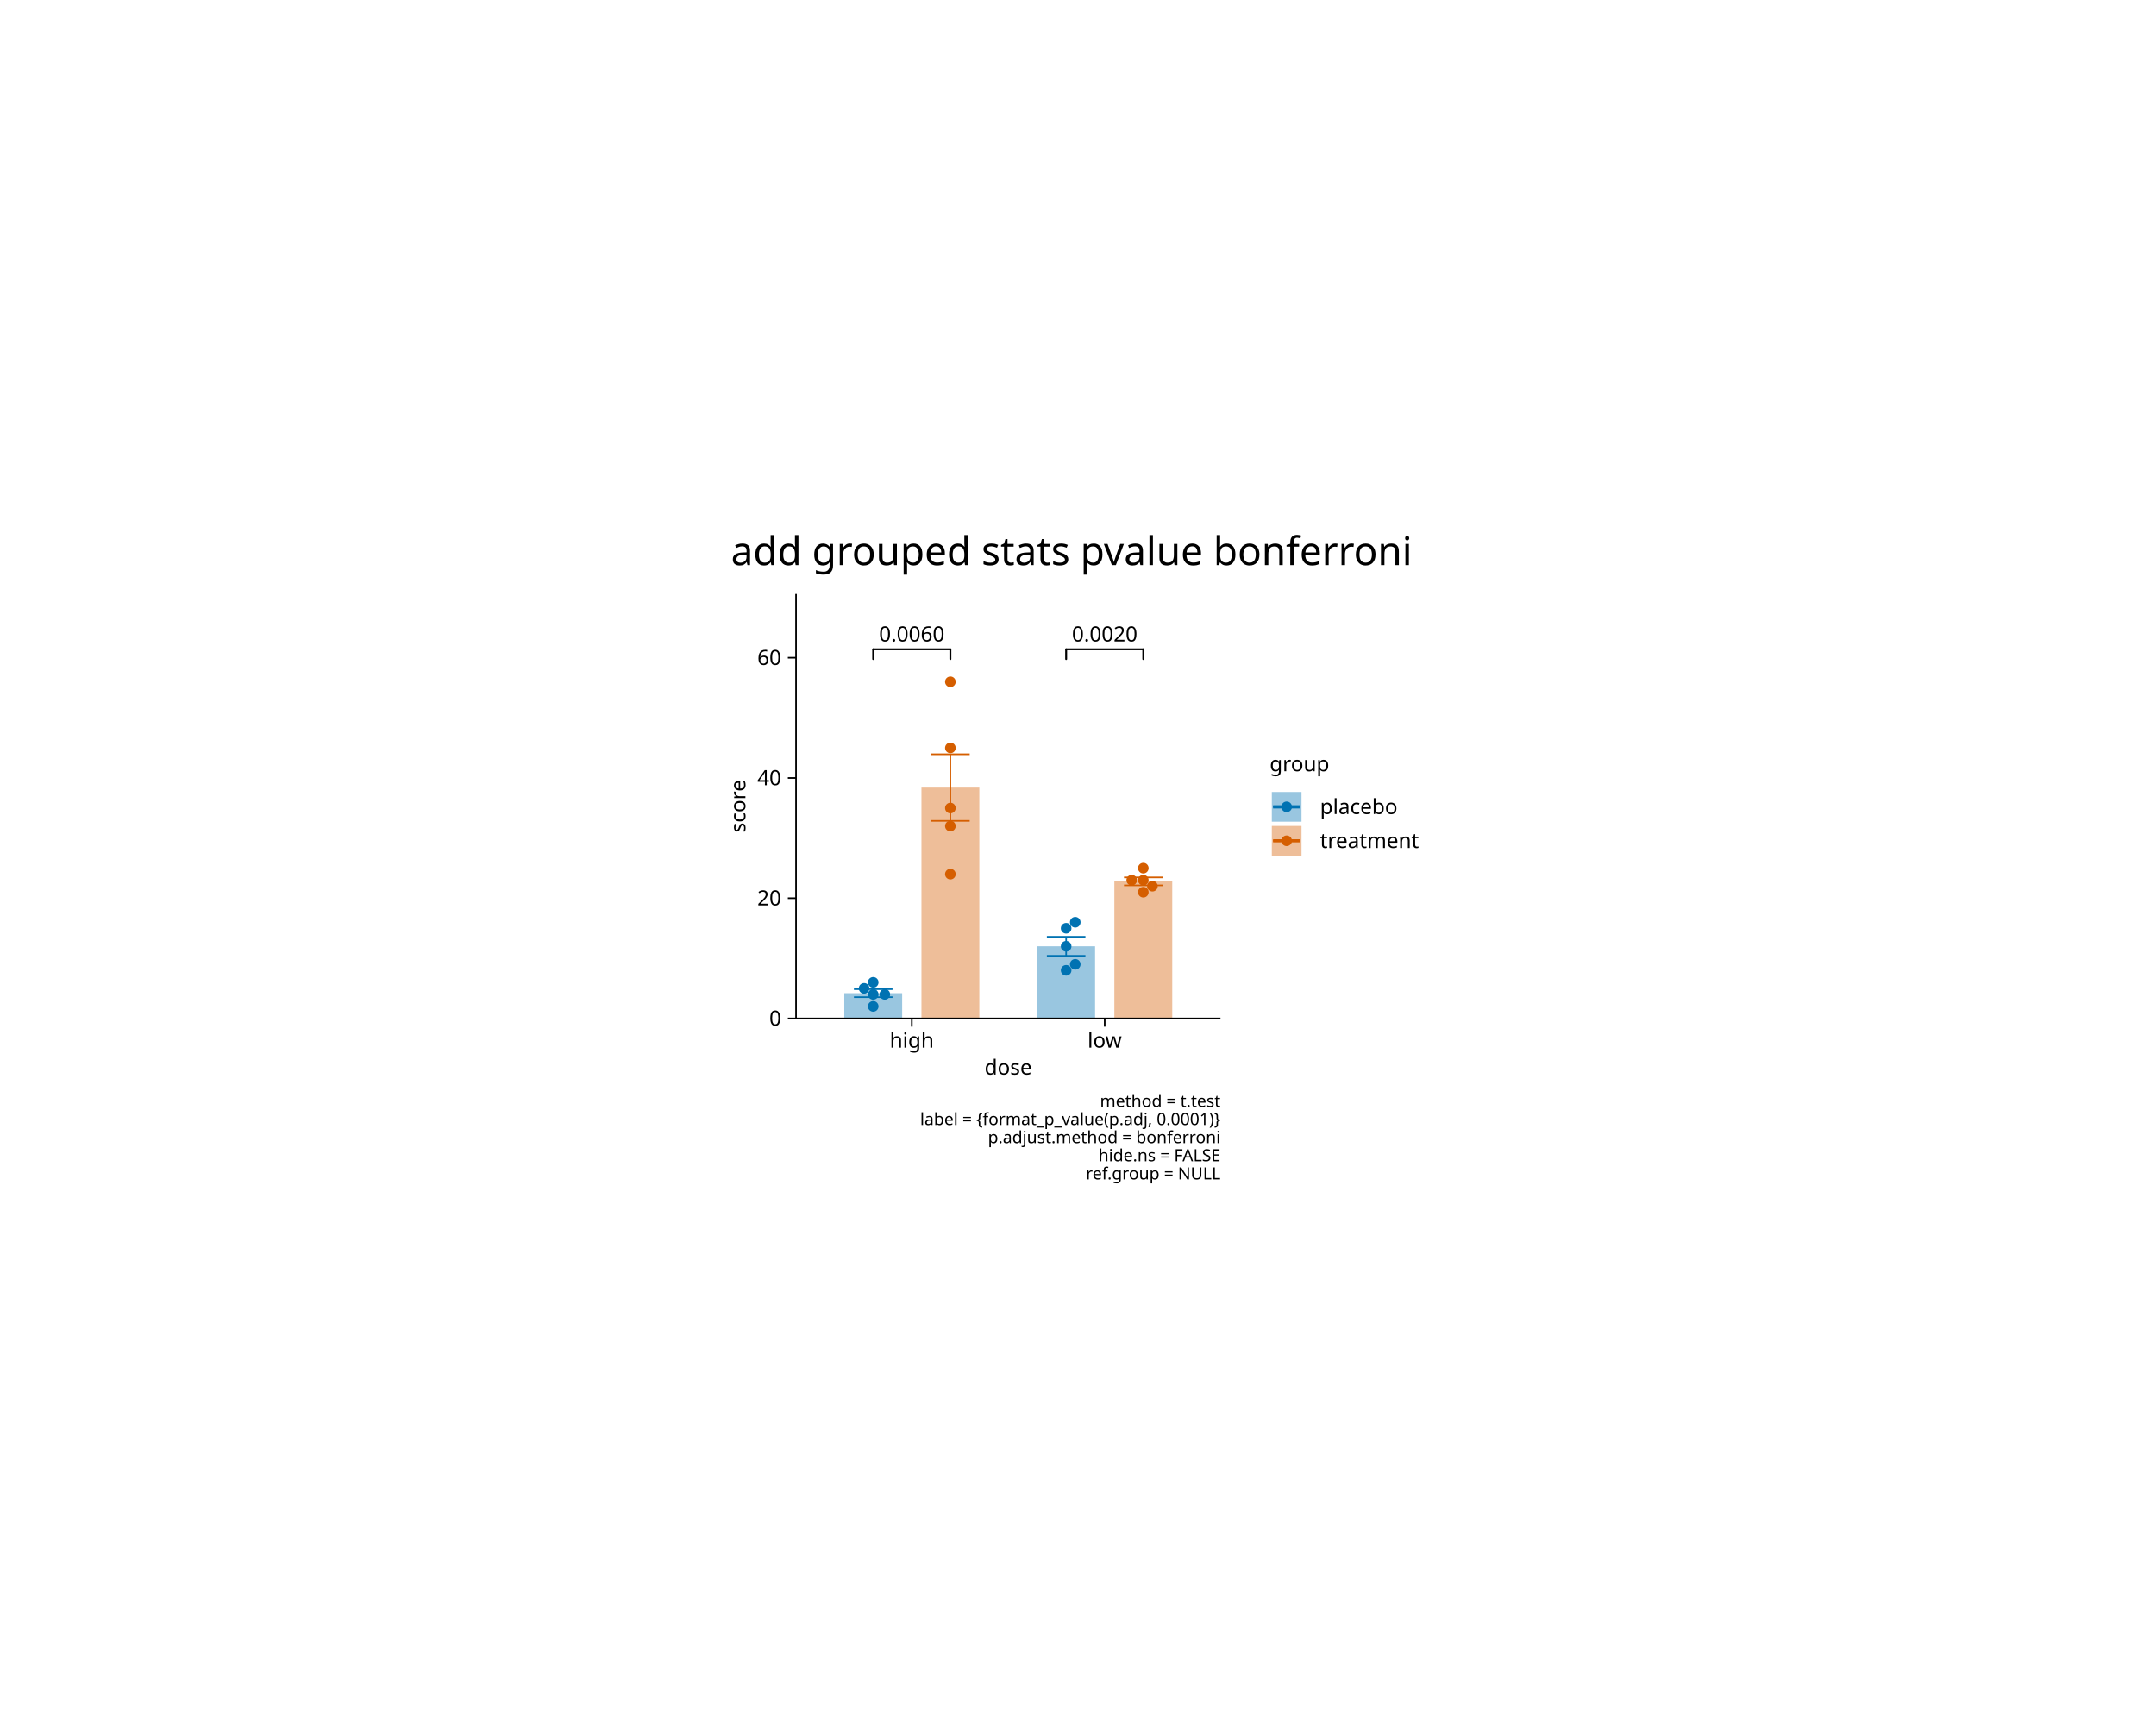
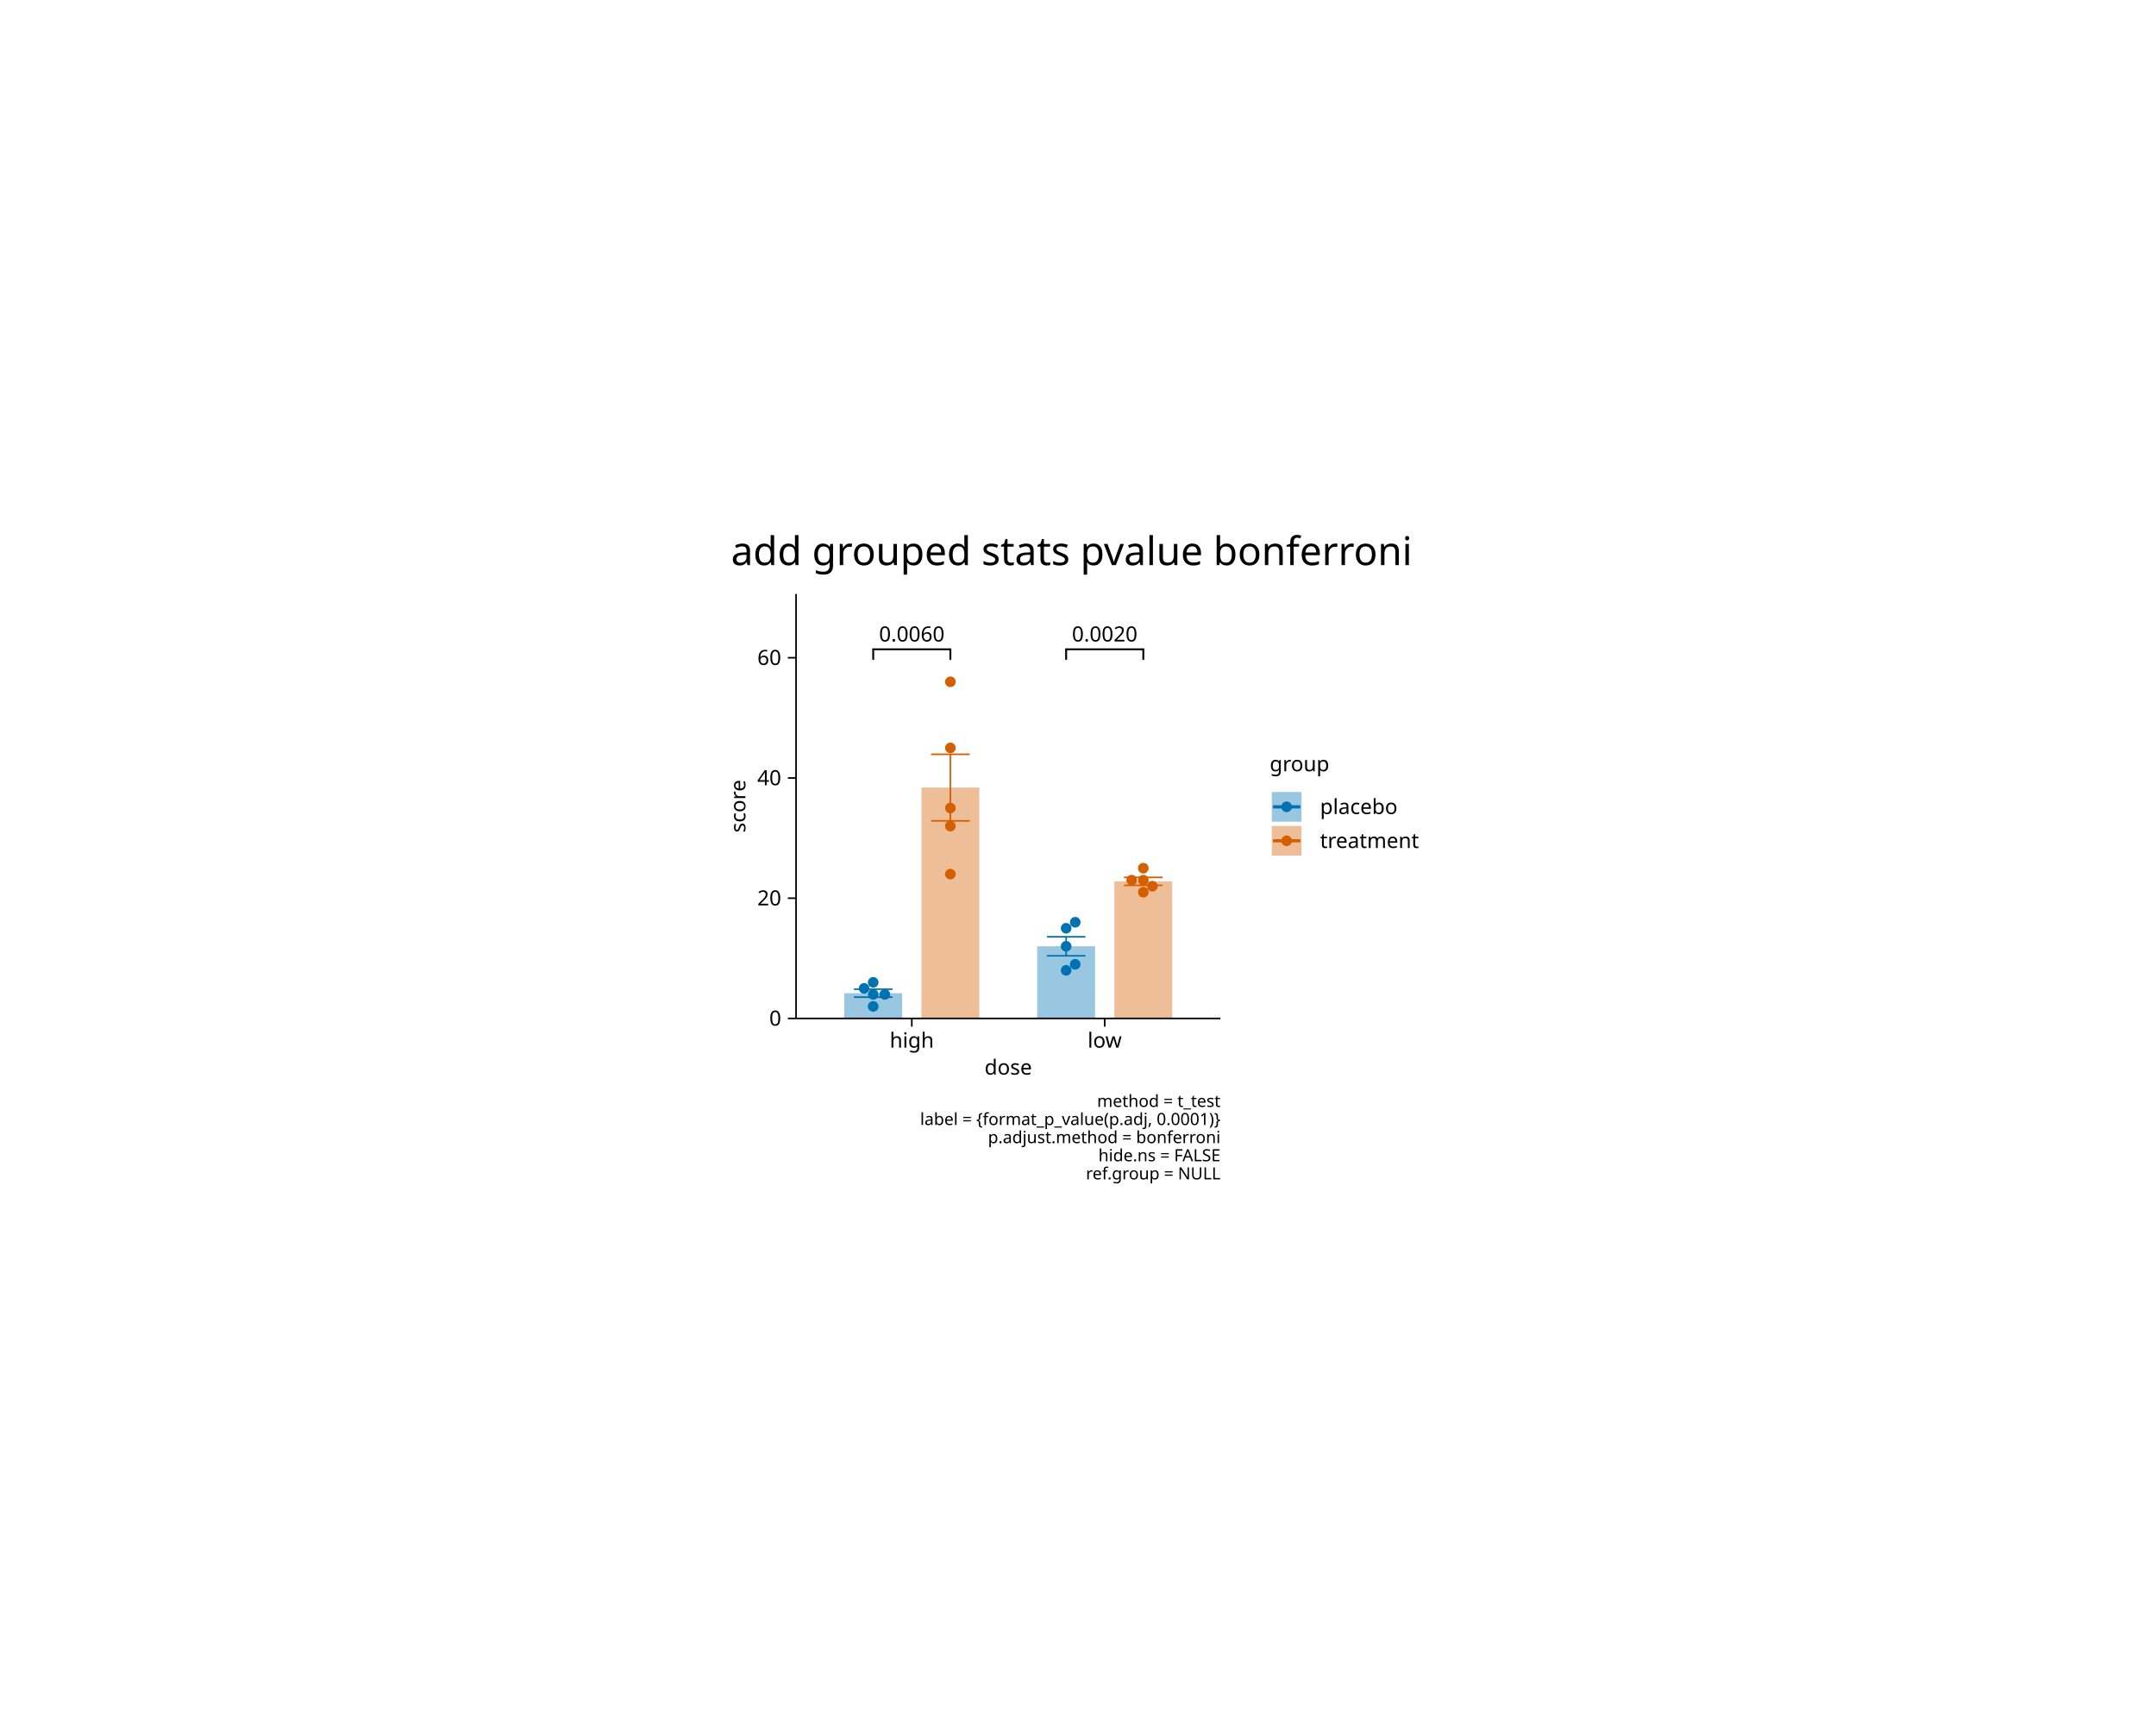
<svg xmlns="http://www.w3.org/2000/svg" class="svglite" data-engine-version="2.0" width="720.00pt" height="576.00pt" viewBox="0 0 720.00 576.00">
  <defs>
    <style type="text/css">
    .svglite line, .svglite polyline, .svglite polygon, .svglite path, .svglite rect, .svglite circle {
      fill: none;
      stroke: #000000;
      stroke-linecap: round;
      stroke-linejoin: round;
      stroke-miterlimit: 10.00;
    }
  </style>
  </defs>
  <rect width="100%" height="100%" style="stroke: none; fill: #FFFFFF;" />
  <defs>
    <clipPath id="cpMC4wMHw3MjAuMDB8MC4wMHw1NzYuMDA=">
      <rect x="0.00" y="0.00" width="720.00" height="576.00" />
    </clipPath>
  </defs>
  <g clip-path="url(#cpMC4wMHw3MjAuMDB8MC4wMHw1NzYuMDA=)">
</g>
  <defs>
    <clipPath id="cpMjM3LjIyfDQ4Mi43OHwxNzQuMTN8NDAxLjg3">
      <rect x="237.22" y="174.13" width="245.56" height="227.73" />
    </clipPath>
  </defs>
  <g clip-path="url(#cpMjM3LjIyfDQ4Mi43OHwxNzQuMTN8NDAxLjg3)">
    <rect x="237.22" y="174.13" width="245.56" height="227.73" style="stroke-width: 1.07; stroke: #FFFFFF; fill: #FFFFFF;" />
  </g>
  <g clip-path="url(#cpMC4wMHw3MjAuMDB8MC4wMHw1NzYuMDA=)">
</g>
  <defs>
    <clipPath id="cpMjY1Ljg0fDQwNy41OHwxOTguMzR8MzQwLjA3">
      <rect x="265.84" y="198.34" width="141.73" height="141.73" />
    </clipPath>
  </defs>
  <g clip-path="url(#cpMjY1Ljg0fDQwNy41OHwxOTguMzR8MzQwLjA3)">
</g>
  <g clip-path="url(#cpMC4wMHw3MjAuMDB8MC4wMHw1NzYuMDA=)">
</g>
  <defs>
    <clipPath id="cpMjQyLjcwfDQ3Ny4zMHwxOTYuOTJ8Mzk2LjM5">
      <rect x="242.70" y="196.92" width="234.60" height="199.47" />
    </clipPath>
  </defs>
  <g clip-path="url(#cpMjQyLjcwfDQ3Ny4zMHwxOTYuOTJ8Mzk2LjM5)">
    <rect x="242.70" y="196.92" width="234.60" height="199.47" style="stroke-width: 1.07; stroke: none;" />
  </g>
  <g clip-path="url(#cpMC4wMHw3MjAuMDB8MC4wMHw1NzYuMDA=)">
</g>
  <g clip-path="url(#cpMjY1Ljg0fDQwNy41OHwxOTguMzR8MzQwLjA3)">
    <rect x="265.84" y="198.34" width="141.73" height="141.73" style="stroke-width: 1.07; stroke: none;" />
    <rect x="281.95" y="331.64" width="19.33" height="8.43" style="stroke-width: 1.07; stroke: none; stroke-linecap: butt; stroke-linejoin: miter; fill: #0072B2; fill-opacity: 0.40;" />
    <rect x="307.72" y="262.99" width="19.33" height="77.08" style="stroke-width: 1.07; stroke: none; stroke-linecap: butt; stroke-linejoin: miter; fill: #D55E00; fill-opacity: 0.40;" />
    <rect x="346.37" y="315.98" width="19.33" height="24.09" style="stroke-width: 1.07; stroke: none; stroke-linecap: butt; stroke-linejoin: miter; fill: #0072B2; fill-opacity: 0.40;" />
    <rect x="372.14" y="294.30" width="19.33" height="45.77" style="stroke-width: 1.07; stroke: none; stroke-linecap: butt; stroke-linejoin: miter; fill: #D55E00; fill-opacity: 0.40;" />
    <polyline points="285.17,330.31 298.06,330.31 " style="stroke-width: 0.53; stroke: #0072B2; stroke-linecap: butt;" />
    <polyline points="291.61,330.31 291.61,332.97 " style="stroke-width: 0.53; stroke: #0072B2; stroke-linecap: butt;" />
    <polyline points="285.17,332.97 298.06,332.97 " style="stroke-width: 0.53; stroke: #0072B2; stroke-linecap: butt;" />
    <polyline points="310.94,251.87 323.83,251.87 " style="stroke-width: 0.53; stroke: #D55E00; stroke-linecap: butt;" />
    <polyline points="317.38,251.87 317.38,274.10 " style="stroke-width: 0.53; stroke: #D55E00; stroke-linecap: butt;" />
    <polyline points="310.94,274.10 323.83,274.10 " style="stroke-width: 0.53; stroke: #D55E00; stroke-linecap: butt;" />
    <polyline points="349.60,312.81 362.48,312.81 " style="stroke-width: 0.53; stroke: #0072B2; stroke-linecap: butt;" />
    <polyline points="356.04,312.81 356.04,319.15 " style="stroke-width: 0.53; stroke: #0072B2; stroke-linecap: butt;" />
    <polyline points="349.60,319.15 362.48,319.15 " style="stroke-width: 0.53; stroke: #0072B2; stroke-linecap: butt;" />
    <polyline points="375.36,292.97 388.25,292.97 " style="stroke-width: 0.53; stroke: #D55E00; stroke-linecap: butt;" />
    <polyline points="381.81,292.97 381.81,295.63 " style="stroke-width: 0.53; stroke: #D55E00; stroke-linecap: butt;" />
    <polyline points="375.36,295.63 388.25,295.63 " style="stroke-width: 0.53; stroke: #D55E00; stroke-linecap: butt;" />
    <circle cx="291.61" cy="336.05" r="1.42" style="stroke-width: 0.71; stroke: #0072B2; fill: #0072B2;" />
    <circle cx="291.61" cy="332.04" r="1.42" style="stroke-width: 0.71; stroke: #0072B2; fill: #0072B2;" />
    <circle cx="288.57" cy="330.03" r="1.42" style="stroke-width: 0.71; stroke: #0072B2; fill: #0072B2;" />
    <circle cx="295.48" cy="332.04" r="1.42" style="stroke-width: 0.71; stroke: #0072B2; fill: #0072B2;" />
    <circle cx="291.61" cy="328.02" r="1.42" style="stroke-width: 0.71; stroke: #0072B2; fill: #0072B2;" />
    <circle cx="317.38" cy="275.84" r="1.42" style="stroke-width: 0.71; stroke: #D55E00; fill: #D55E00;" />
    <circle cx="317.38" cy="269.81" r="1.42" style="stroke-width: 0.71; stroke: #D55E00; fill: #D55E00;" />
    <circle cx="317.38" cy="291.89" r="1.42" style="stroke-width: 0.71; stroke: #D55E00; fill: #D55E00;" />
    <circle cx="317.38" cy="249.74" r="1.42" style="stroke-width: 0.71; stroke: #D55E00; fill: #D55E00;" />
    <circle cx="317.38" cy="227.66" r="1.42" style="stroke-width: 0.71; stroke: #D55E00; fill: #D55E00;" />
    <circle cx="359.08" cy="322.00" r="1.42" style="stroke-width: 0.71; stroke: #0072B2; fill: #0072B2;" />
    <circle cx="356.04" cy="324.01" r="1.42" style="stroke-width: 0.71; stroke: #0072B2; fill: #0072B2;" />
    <circle cx="356.04" cy="315.98" r="1.42" style="stroke-width: 0.71; stroke: #0072B2; fill: #0072B2;" />
    <circle cx="356.04" cy="309.96" r="1.42" style="stroke-width: 0.71; stroke: #0072B2; fill: #0072B2;" />
    <circle cx="359.08" cy="307.95" r="1.42" style="stroke-width: 0.71; stroke: #0072B2; fill: #0072B2;" />
    <circle cx="381.81" cy="293.90" r="1.42" style="stroke-width: 0.71; stroke: #D55E00; fill: #D55E00;" />
    <circle cx="381.81" cy="289.89" r="1.42" style="stroke-width: 0.71; stroke: #D55E00; fill: #D55E00;" />
    <circle cx="381.81" cy="297.92" r="1.42" style="stroke-width: 0.71; stroke: #D55E00; fill: #D55E00;" />
    <circle cx="384.85" cy="295.91" r="1.42" style="stroke-width: 0.71; stroke: #D55E00; fill: #D55E00;" />
    <circle cx="377.94" cy="293.90" r="1.42" style="stroke-width: 0.71; stroke: #D55E00; fill: #D55E00;" />
    <text x="304.50" y="214.20" text-anchor="middle" style="font-size: 7.00px; font-family: sans;" textLength="21.41px" lengthAdjust="spacingAndGlyphs">0.0060</text>
    <text x="368.92" y="214.20" text-anchor="middle" style="font-size: 7.00px; font-family: sans;" textLength="21.41px" lengthAdjust="spacingAndGlyphs">0.0020</text>
    <line x1="291.61" y1="220.07" x2="291.61" y2="216.82" style="stroke-width: 0.64;" />
    <line x1="356.04" y1="220.07" x2="356.04" y2="216.82" style="stroke-width: 0.64;" />
    <line x1="291.61" y1="216.82" x2="317.38" y2="216.82" style="stroke-width: 0.64;" />
    <line x1="356.04" y1="216.82" x2="381.81" y2="216.82" style="stroke-width: 0.64;" />
    <line x1="317.38" y1="216.82" x2="317.38" y2="220.07" style="stroke-width: 0.64;" />
    <line x1="381.81" y1="216.82" x2="381.81" y2="220.07" style="stroke-width: 0.64;" />
  </g>
  <g clip-path="url(#cpMC4wMHw3MjAuMDB8MC4wMHw1NzYuMDA=)">
    <polyline points="265.84,340.07 265.84,198.34 " style="stroke-width: 0.53; stroke-linecap: butt;" />
    <text x="260.91" y="342.48" text-anchor="end" style="font-size: 7.00px; font-family: sans;" textLength="3.89px" lengthAdjust="spacingAndGlyphs">0</text>
    <text x="260.91" y="302.33" text-anchor="end" style="font-size: 7.00px; font-family: sans;" textLength="7.79px" lengthAdjust="spacingAndGlyphs">20</text>
    <text x="260.91" y="262.19" text-anchor="end" style="font-size: 7.00px; font-family: sans;" textLength="7.79px" lengthAdjust="spacingAndGlyphs">40</text>
    <text x="260.91" y="222.04" text-anchor="end" style="font-size: 7.00px; font-family: sans;" textLength="7.79px" lengthAdjust="spacingAndGlyphs">60</text>
    <polyline points="263.10,340.07 265.84,340.07 " style="stroke-width: 0.53; stroke-linecap: butt;" />
    <polyline points="263.10,299.92 265.84,299.92 " style="stroke-width: 0.53; stroke-linecap: butt;" />
    <polyline points="263.10,259.78 265.84,259.78 " style="stroke-width: 0.53; stroke-linecap: butt;" />
    <polyline points="263.10,219.63 265.84,219.63 " style="stroke-width: 0.53; stroke-linecap: butt;" />
    <polyline points="265.84,340.07 407.58,340.07 " style="stroke-width: 0.53; stroke-linecap: butt;" />
    <polyline points="304.50,342.81 304.50,340.07 " style="stroke-width: 0.53; stroke-linecap: butt;" />
    <polyline points="368.92,342.81 368.92,340.07 " style="stroke-width: 0.53; stroke-linecap: butt;" />
    <text x="304.50" y="349.82" text-anchor="middle" style="font-size: 7.00px; font-family: sans;" textLength="13.23px" lengthAdjust="spacingAndGlyphs">high</text>
    <text x="368.92" y="349.82" text-anchor="middle" style="font-size: 7.00px; font-family: sans;" textLength="10.50px" lengthAdjust="spacingAndGlyphs">low</text>
    <text x="336.71" y="358.83" text-anchor="middle" style="font-size: 7.00px; font-family: sans;" textLength="15.18px" lengthAdjust="spacingAndGlyphs">dose</text>
    <text transform="translate(248.93,269.20) rotate(-90)" text-anchor="middle" style="font-size: 7.00px; font-family: sans;" textLength="17.12px" lengthAdjust="spacingAndGlyphs">score</text>
    <rect x="418.54" y="246.51" width="57.35" height="45.39" style="stroke-width: 1.07; stroke: none;" />
    <text x="424.01" y="257.53" style="font-size: 7.00px; font-family: sans;" textLength="17.90px" lengthAdjust="spacingAndGlyphs">group</text>
    <rect x="424.01" y="263.74" width="11.34" height="11.34" style="stroke-width: 1.07; stroke: none;" />
    <rect x="424.72" y="264.45" width="9.92" height="9.92" style="stroke-width: 1.07; stroke: none; stroke-linecap: butt; stroke-linejoin: miter; fill: #0072B2; fill-opacity: 0.40;" />
    <line x1="425.15" y1="269.41" x2="434.22" y2="269.41" style="stroke-width: 0.53; stroke: #0072B2; stroke-linecap: butt;" />
    <circle cx="429.68" cy="269.41" r="1.42" style="stroke-width: 0.71; stroke: #0072B2; fill: #0072B2;" />
    <line x1="425.15" y1="269.41" x2="434.22" y2="269.41" style="stroke-width: 1.07; stroke: #0072B2; stroke-linecap: butt;" />
    <rect x="424.01" y="275.08" width="11.34" height="11.34" style="stroke-width: 1.07; stroke: none;" />
    <rect x="424.72" y="275.79" width="9.92" height="9.92" style="stroke-width: 1.07; stroke: none; stroke-linecap: butt; stroke-linejoin: miter; fill: #D55E00; fill-opacity: 0.40;" />
    <line x1="425.15" y1="280.75" x2="434.22" y2="280.75" style="stroke-width: 0.53; stroke: #D55E00; stroke-linecap: butt;" />
    <circle cx="429.68" cy="280.75" r="1.42" style="stroke-width: 0.71; stroke: #D55E00; fill: #D55E00;" />
    <line x1="425.15" y1="280.75" x2="434.22" y2="280.75" style="stroke-width: 1.07; stroke: #D55E00; stroke-linecap: butt;" />
    <text x="440.83" y="271.82" style="font-size: 7.00px; font-family: sans;" textLength="24.52px" lengthAdjust="spacingAndGlyphs">placebo</text>
    <text x="440.83" y="283.15" style="font-size: 7.00px; font-family: sans;" textLength="29.57px" lengthAdjust="spacingAndGlyphs">treatment</text>
-     <text x="407.58" y="369.61" text-anchor="end" style="font-size: 5.60px; font-family: sans;" textLength="37.21px" lengthAdjust="spacingAndGlyphs">method = t.test</text>
+     <text x="407.58" y="369.61" text-anchor="end" style="font-size: 5.60px; font-family: sans;" textLength="38.76px" lengthAdjust="spacingAndGlyphs">method = t_test</text>
    <text x="407.58" y="375.66" text-anchor="end" style="font-size: 5.60px; font-family: sans;" textLength="96.68px" lengthAdjust="spacingAndGlyphs">label = {format_p_value(p.adj, 0.0001)}</text>
    <text x="407.58" y="381.71" text-anchor="end" style="font-size: 5.60px; font-family: sans;" textLength="71.45px" lengthAdjust="spacingAndGlyphs">p.adjust.method = bonferroni</text>
    <text x="407.58" y="387.76" text-anchor="end" style="font-size: 5.60px; font-family: sans;" textLength="42.19px" lengthAdjust="spacingAndGlyphs">hide.ns = FALSE</text>
    <text x="407.58" y="393.81" text-anchor="end" style="font-size: 5.60px; font-family: sans;" textLength="43.12px" lengthAdjust="spacingAndGlyphs">ref.group = NULL</text>
    <text x="244.12" y="188.70" style="font-size: 13.20px; font-family: sans;" textLength="211.37px" lengthAdjust="spacingAndGlyphs">add grouped stats pvalue bonferroni</text>
  </g>
</svg>
